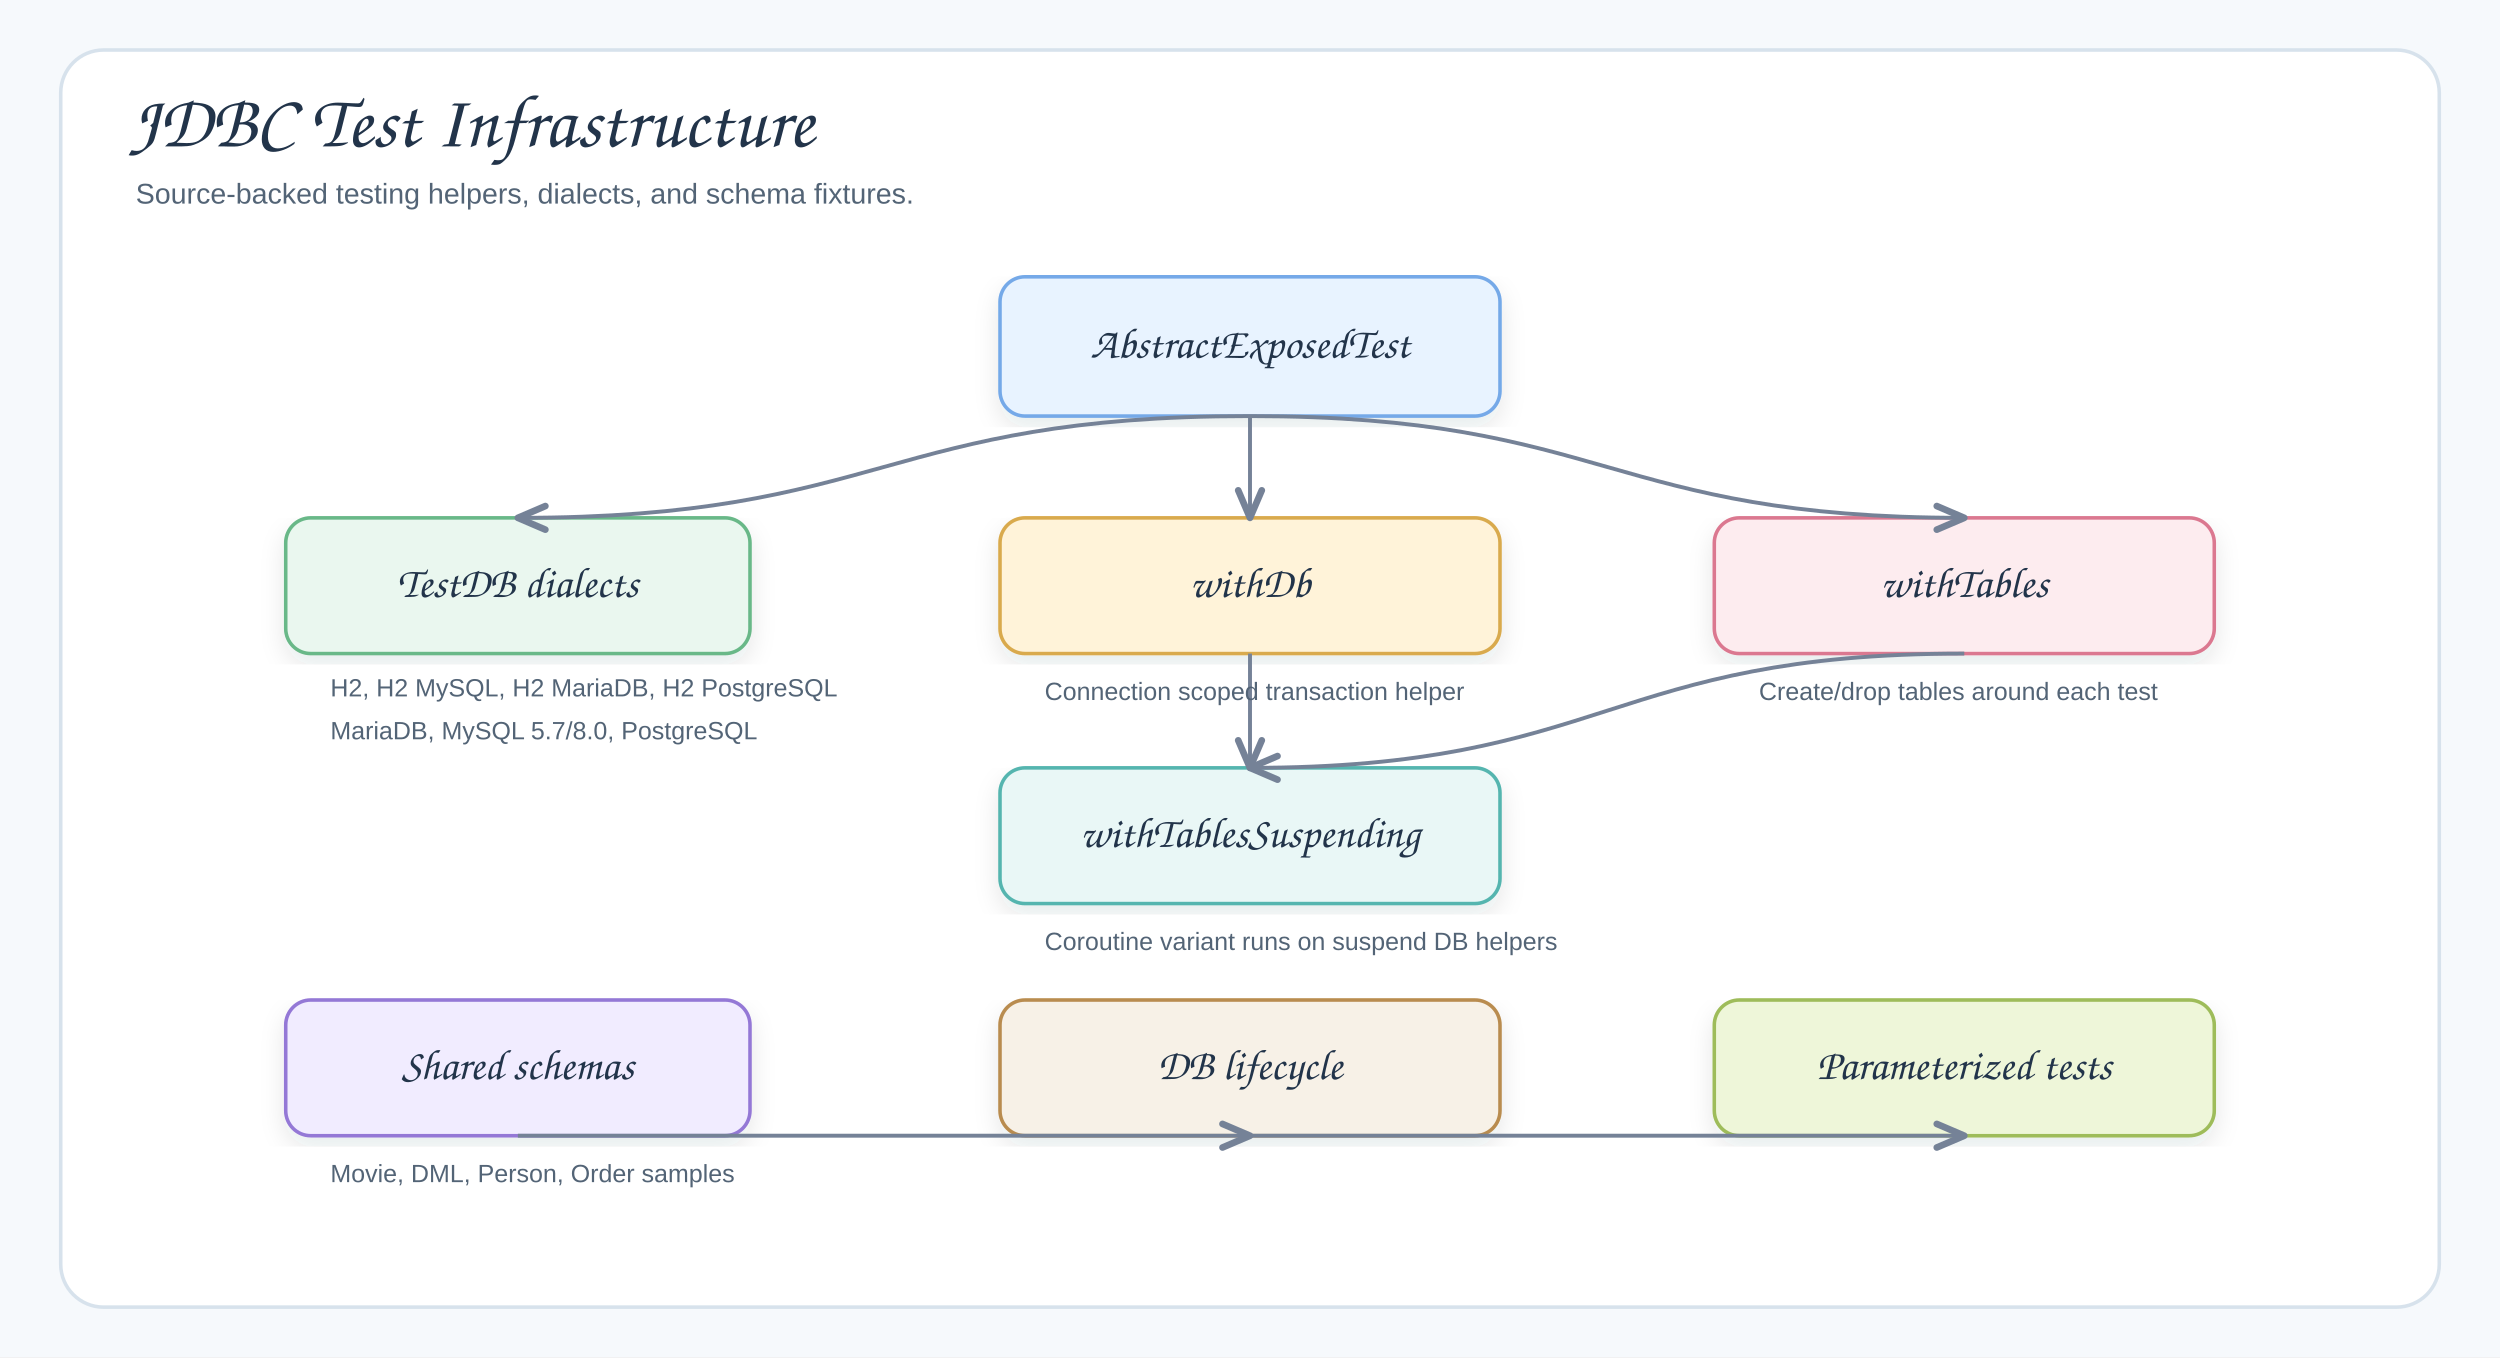
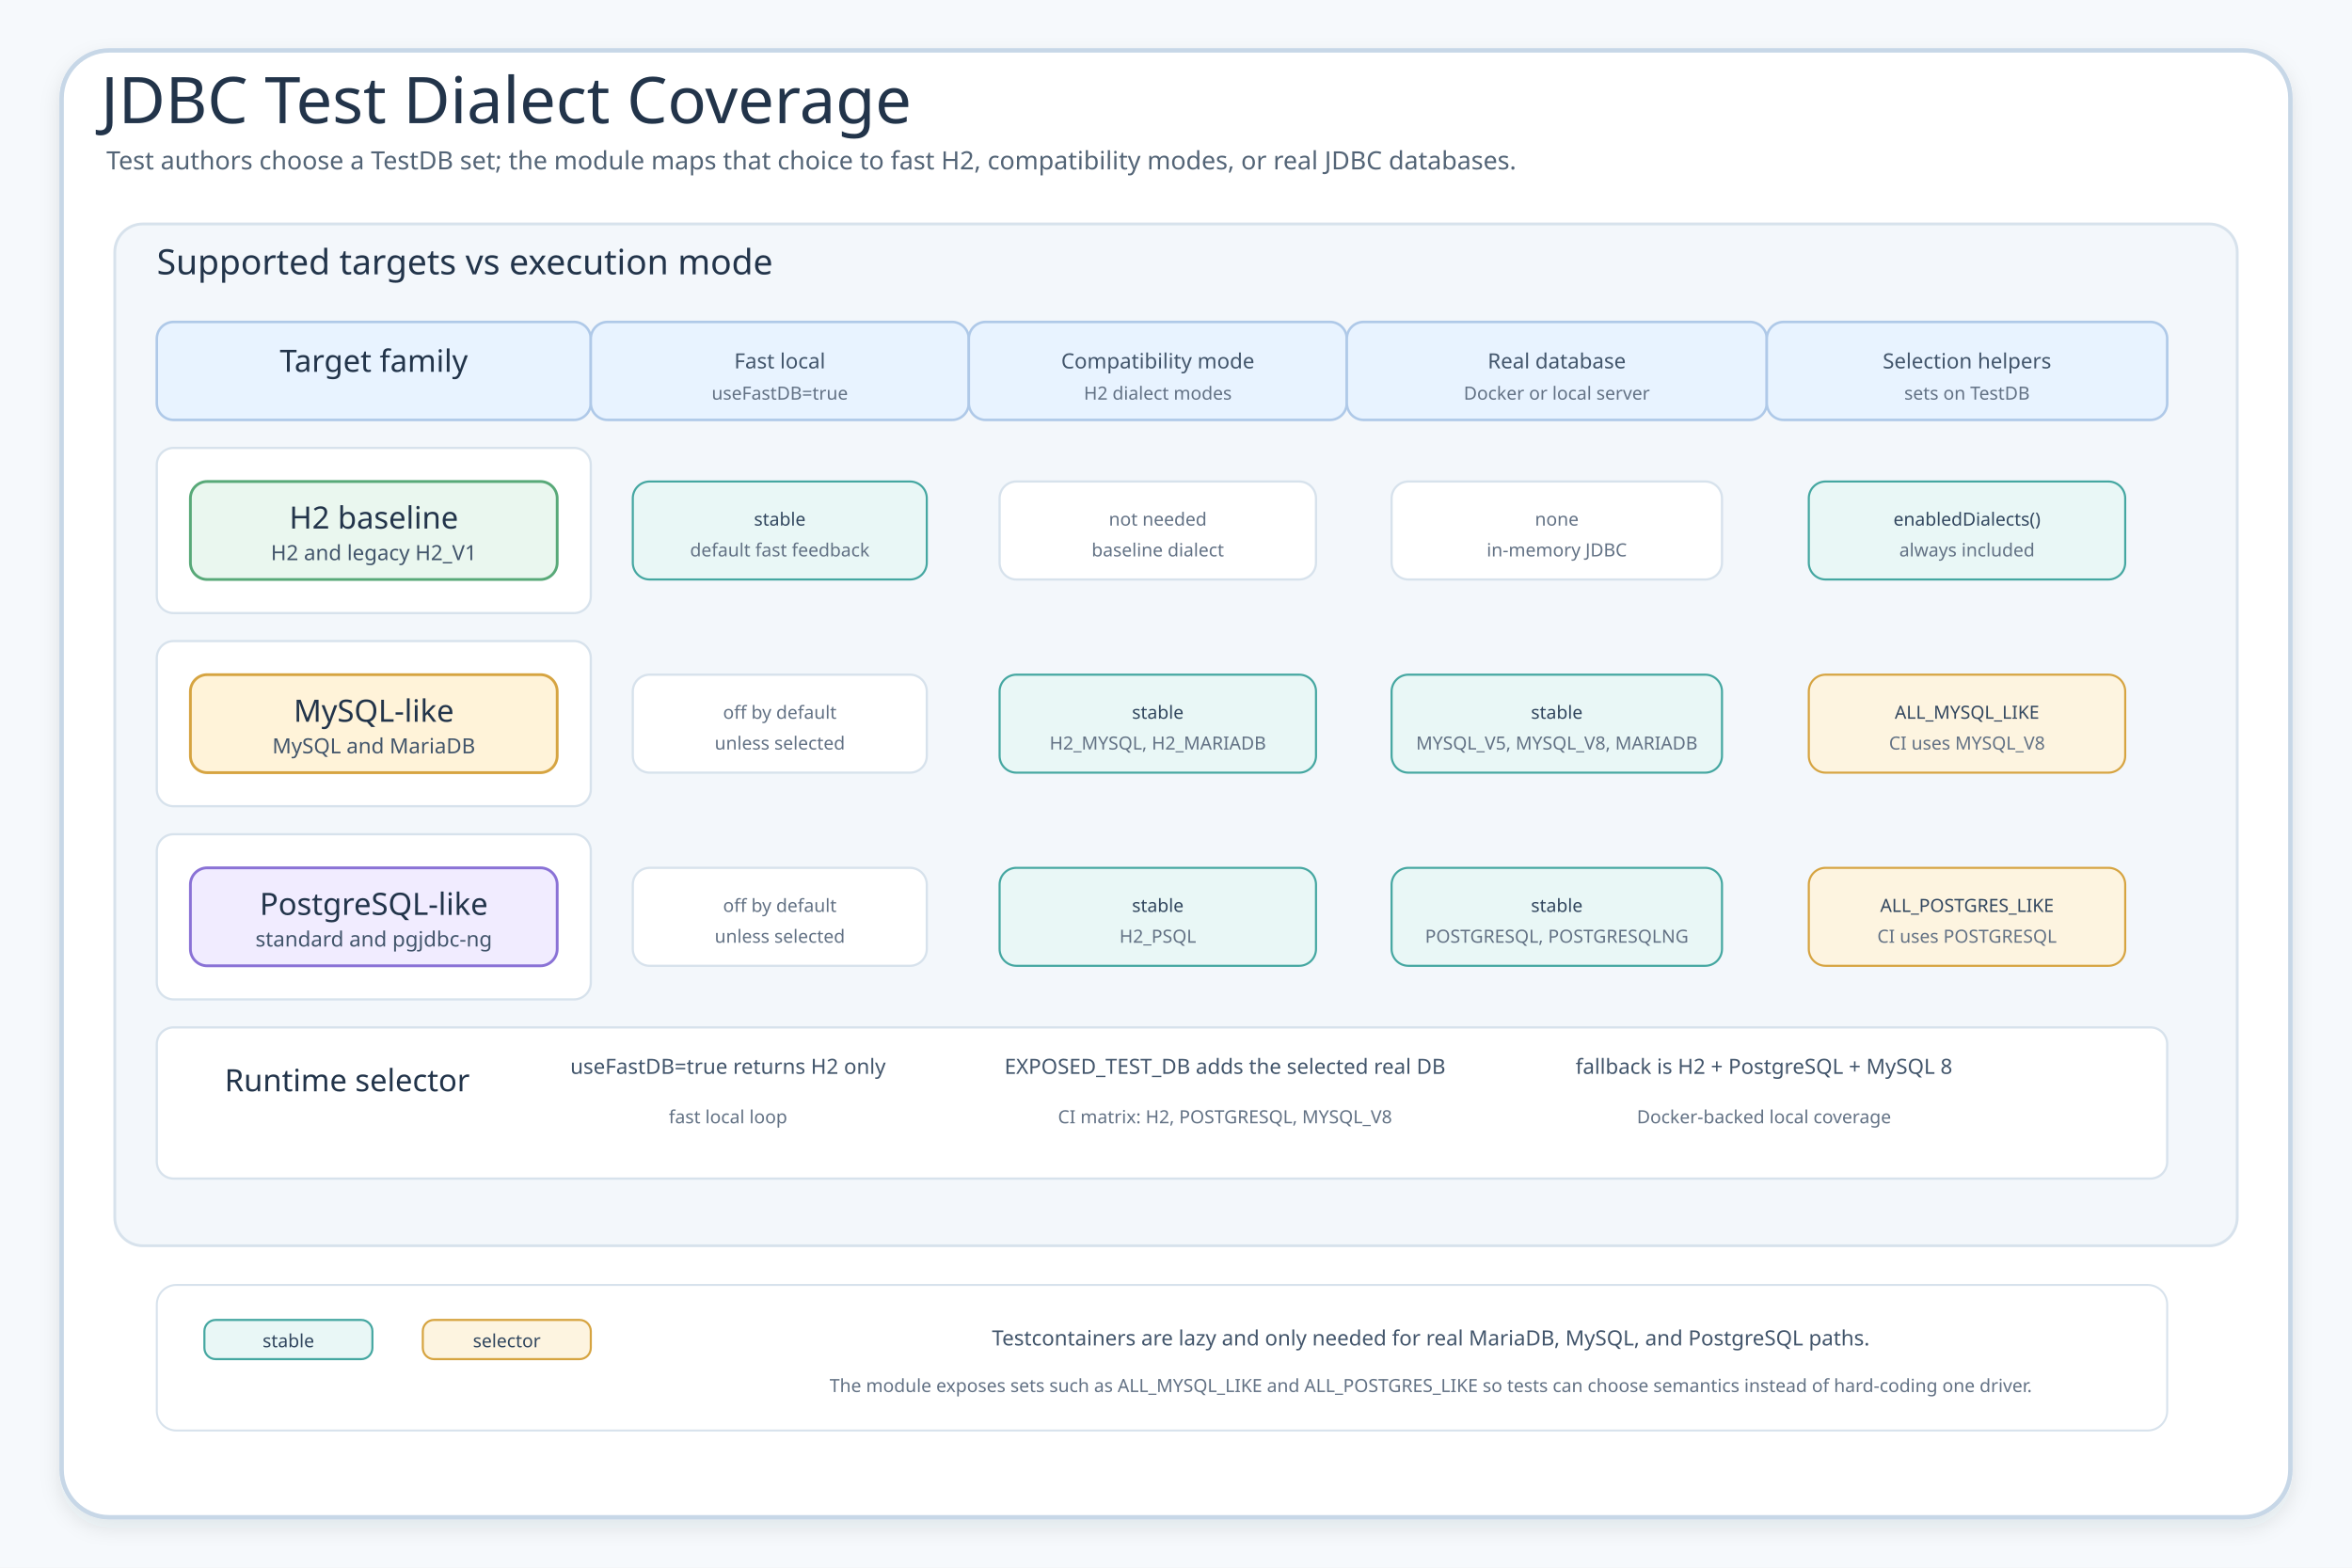
- <svg xmlns="http://www.w3.org/2000/svg" width="1400" height="760" viewBox="0 0 1400 760" role="img" aria-label="JDBC Test Infrastructure">
+ <svg xmlns="http://www.w3.org/2000/svg" width="1680" height="1120" viewBox="0 0 1680 1120" role="img" aria-labelledby="title desc">
  <defs>
    <filter id="shadow" x="-8%" y="-8%" width="116%" height="116%">
      <feDropShadow dx="0" dy="6" stdDeviation="7" flood-color="#203040" flood-opacity="0.10" />
    </filter>
-     <marker id="arrow" markerWidth="9" markerHeight="8" refX="8" refY="4" orient="auto" markerUnits="strokeWidth">
-       <path d="M 1 1 L 8 4 L 1 7" fill="none" stroke="#758297" stroke-width="1.7" stroke-linecap="round" stroke-linejoin="round" />
-     </marker>
    <style>
- .canvas{fill:#F6F9FC}.frame{fill:#fff;stroke:#D7E2EC;stroke-width:2}.title{font-family:"Architects Daughter","Comic Sans MS","Comic Sans",cursive;font-size:42px;fill:#22344A;font-weight:400}.subtitle{font-family:"Comic Sans MS","Comic Sans","Comic Neue",Arial,sans-serif;font-size:16px;fill:#536476;font-weight:400}.label{font-family:"Architects Daughter","Comic Sans MS","Comic Sans",cursive;font-size:24px;fill:#22344A;font-weight:400}.small{font-family:"Comic Sans MS","Comic Sans","Comic Neue",Arial,sans-serif;font-size:14px;fill:#536476;font-weight:400}.tiny{font-family:"Comic Sans MS","Comic Sans","Comic Neue",Arial,sans-serif;font-size:12px;fill:#536476;font-weight:400}.mono{font-family:"Comic Sans MS","Comic Sans","Comic Neue",Arial,sans-serif;font-size:13px;fill:#22344A;font-weight:400}.card{filter:url(#shadow);stroke-width:2}.line{stroke:#758297;stroke-width:2.2;fill:none;marker-end:url(#arrow)}.soft{stroke:#AAB6C5;stroke-width:1.8;fill:none;marker-end:url(#arrow)}.axis{stroke:#B8C4D3;stroke-width:1.3}.barText{font-family:"Comic Sans MS","Comic Sans","Comic Neue",Arial,sans-serif;font-size:13px;fill:#22344A;font-weight:400}</style>
+       .canvas{fill:#F6F9FC}
+       .frame{fill:#FFFFFF;stroke:#C7D7E7;stroke-width:3.2;filter:url(#shadow)}
+       .panel{fill:#F3F7FB;stroke:#D7E2EC;stroke-width:2}
+       .cell{fill:#FFFFFF;stroke:#D7E2EC;stroke-width:1.6}
+       .head{fill:#E8F3FF;stroke:#AFC9E8;stroke-width:1.8}
+       .h2{fill:#EAF7EF;stroke:#58A978;stroke-width:2}
+       .mysql{fill:#FFF3D9;stroke:#D6A441;stroke-width:2}
+       .pg{fill:#F1ECFF;stroke:#8A72D6;stroke-width:2}
+       .note{fill:#FFFFFF;stroke:#D7E2EC;stroke-width:1.4}
+       .stable{fill:#E9F7F6;stroke:#45A7A1;stroke-width:1.5}
+       .planned{fill:#FDF4E0;stroke:#D6A441;stroke-width:1.5}
+       .limited{fill:#FDECEF;stroke:#DC6B82;stroke-width:1.5}
+       .title{font-family:"Architects Daughter";font-size:46px;fill:#22344A;font-weight:400}
+       .subtitle{font-family:"Comic Mono";font-size:18px;fill:#536476;font-weight:400}
+       .section-title{font-family:"Architects Daughter";font-size:25px;fill:#22344A;font-weight:400}
+       .label{font-family:"Architects Daughter";font-size:22px;fill:#22344A;font-weight:400}
+       .detail{font-family:"Comic Mono";font-size:15px;fill:#42556B;font-weight:400}
+       .small{font-family:"Comic Mono";font-size:13px;fill:#627184;font-weight:400}
+       .badge-text{font-family:"Comic Mono";font-size:13px;fill:#31465E;font-weight:400}
+     </style>
  </defs>
-   <rect class="canvas" width="1400" height="760" />
-   <rect class="frame" x="34" y="28" width="1332" height="704" rx="24" />
-   <text class="title" x="72" y="82">JDBC Test Infrastructure</text>
-   <text class="subtitle" x="76" y="114">Source-backed testing helpers, dialects, and schema fixtures.</text>
-   <rect class="card" x="560" y="155" width="280" height="78" rx="14" fill="#E8F3FF" stroke="#75A9E8" />
-   <text class="label" x="700" y="194" text-anchor="middle" dominant-baseline="middle">AbstractExposedTest</text>
-   <rect class="card" x="160" y="290" width="260" height="76" rx="14" fill="#EAF7EF" stroke="#69B888" />
-   <text class="label" x="290" y="328" text-anchor="middle" dominant-baseline="middle">TestDB dialects</text>
-   <rect class="card" x="560" y="290" width="280" height="76" rx="14" fill="#FFF3D9" stroke="#D9AA4D" />
-   <text class="label" x="700" y="328" text-anchor="middle" dominant-baseline="middle">withDb</text>
-   <rect class="card" x="960" y="290" width="280" height="76" rx="14" fill="#FDECEF" stroke="#DB7890" />
-   <text class="label" x="1100" y="328" text-anchor="middle" dominant-baseline="middle">withTables</text>
-   <rect class="card" x="560" y="430" width="280" height="76" rx="14" fill="#E9F7F6" stroke="#55B5AF" />
-   <text class="label" x="700" y="468" text-anchor="middle" dominant-baseline="middle">withTablesSuspending</text>
-   <rect class="card" x="160" y="560" width="260" height="76" rx="14" fill="#F1ECFF" stroke="#9478D6" />
-   <text class="label" x="290" y="598" text-anchor="middle" dominant-baseline="middle">Shared schemas</text>
-   <rect class="card" x="560" y="560" width="280" height="76" rx="14" fill="#F7F1E7" stroke="#B98C50" />
-   <text class="label" x="700" y="598" text-anchor="middle" dominant-baseline="middle">DB lifecycle</text>
-   <rect class="card" x="960" y="560" width="280" height="76" rx="14" fill="#EEF6D9" stroke="#9EBC5A" />
-   <text class="label" x="1100" y="598" text-anchor="middle" dominant-baseline="middle">Parameterized tests</text>
-   <path class="line" d="M700 233 C495 233 495 290 290 290" />
-   <path class="line" d="M700 233 C700 233 700 290 700 290" />
-   <path class="line" d="M700 233 C900 233 900 290 1100 290" />
-   <path class="line" d="M700 366 C700 366 700 430 700 430" />
-   <path class="line" d="M1100 366 C900 366 900 430 700 430" />
-   <path class="line" d="M290 636 C495 636 495 636 700 636" />
-   <path class="line" d="M700 636 C900 636 900 636 1100 636" />
-   <text class="small" x="185" y="390">H2, H2 MySQL, H2 MariaDB, H2 PostgreSQL</text>
-   <text class="small" x="185" y="414">MariaDB, MySQL 5.7/8.0, PostgreSQL</text>
-   <text class="small" x="585" y="392">Connection scoped transaction helper</text>
-   <text class="small" x="985" y="392">Create/drop tables around each test</text>
-   <text class="small" x="585" y="532">Coroutine variant runs on suspend DB helpers</text>
-   <text class="small" x="185" y="662">Movie, DML, Person, Order samples</text>
+   <rect class="canvas" width="1680" height="1120" />
+   <rect class="frame" x="44" y="36" width="1592" height="1048" rx="34" />
+   <text class="title" x="72" y="88">JDBC Test Dialect Coverage</text>
+   <text class="subtitle" x="76" y="121">Test authors choose a TestDB set; the module maps that choice to fast H2, compatibility modes, or real JDBC databases.</text>
+   <rect class="panel" x="82" y="160" width="1516" height="730" rx="20" />
+   <text class="section-title" x="112" y="196">Supported targets vs execution mode</text>
+   <rect class="head" x="112" y="230" width="310" height="70" rx="12" />
+   <rect class="head" x="422" y="230" width="270" height="70" rx="12" />
+   <rect class="head" x="692" y="230" width="270" height="70" rx="12" />
+   <rect class="head" x="962" y="230" width="300" height="70" rx="12" />
+   <rect class="head" x="1262" y="230" width="286" height="70" rx="12" />
+   <text class="label" x="267" y="258" text-anchor="middle" dominant-baseline="middle">Target family</text>
+   <text class="detail" x="557" y="258" text-anchor="middle" dominant-baseline="middle">Fast local</text>
+   <text class="detail" x="827" y="258" text-anchor="middle" dominant-baseline="middle">Compatibility mode</text>
+   <text class="detail" x="1112" y="258" text-anchor="middle" dominant-baseline="middle">Real database</text>
+   <text class="detail" x="1405" y="258" text-anchor="middle" dominant-baseline="middle">Selection helpers</text>
+   <text class="small" x="557" y="281" text-anchor="middle" dominant-baseline="middle">useFastDB=true</text>
+   <text class="small" x="827" y="281" text-anchor="middle" dominant-baseline="middle">H2 dialect modes</text>
+   <text class="small" x="1112" y="281" text-anchor="middle" dominant-baseline="middle">Docker or local server</text>
+   <text class="small" x="1405" y="281" text-anchor="middle" dominant-baseline="middle">sets on TestDB</text>
+   <g id="row-h2">
+     <rect class="cell" x="112" y="320" width="310" height="118" rx="12" />
+     <rect class="h2" x="136" y="344" width="262" height="70" rx="12" />
+     <text class="label" x="267" y="370" text-anchor="middle" dominant-baseline="middle">H2 baseline</text>
+     <text class="detail" x="267" y="395" text-anchor="middle" dominant-baseline="middle">H2 and legacy H2_V1</text>
+     <rect class="stable" x="452" y="344" width="210" height="70" rx="12" />
+     <text class="badge-text" x="557" y="371" text-anchor="middle" dominant-baseline="middle">stable</text>
+     <text class="small" x="557" y="393" text-anchor="middle" dominant-baseline="middle">default fast feedback</text>
+     <rect class="cell" x="714" y="344" width="226" height="70" rx="12" />
+     <text class="small" x="827" y="371" text-anchor="middle" dominant-baseline="middle">not needed</text>
+     <text class="small" x="827" y="393" text-anchor="middle" dominant-baseline="middle">baseline dialect</text>
+     <rect class="cell" x="994" y="344" width="236" height="70" rx="12" />
+     <text class="small" x="1112" y="371" text-anchor="middle" dominant-baseline="middle">none</text>
+     <text class="small" x="1112" y="393" text-anchor="middle" dominant-baseline="middle">in-memory JDBC</text>
+     <rect class="stable" x="1292" y="344" width="226" height="70" rx="12" />
+     <text class="badge-text" x="1405" y="371" text-anchor="middle" dominant-baseline="middle">enabledDialects()</text>
+     <text class="small" x="1405" y="393" text-anchor="middle" dominant-baseline="middle">always included</text>
+   </g>
+   <g id="row-mysql">
+     <rect class="cell" x="112" y="458" width="310" height="118" rx="12" />
+     <rect class="mysql" x="136" y="482" width="262" height="70" rx="12" />
+     <text class="label" x="267" y="508" text-anchor="middle" dominant-baseline="middle">MySQL-like</text>
+     <text class="detail" x="267" y="533" text-anchor="middle" dominant-baseline="middle">MySQL and MariaDB</text>
+     <rect class="cell" x="452" y="482" width="210" height="70" rx="12" />
+     <text class="small" x="557" y="509" text-anchor="middle" dominant-baseline="middle">off by default</text>
+     <text class="small" x="557" y="531" text-anchor="middle" dominant-baseline="middle">unless selected</text>
+     <rect class="stable" x="714" y="482" width="226" height="70" rx="12" />
+     <text class="badge-text" x="827" y="509" text-anchor="middle" dominant-baseline="middle">stable</text>
+     <text class="small" x="827" y="531" text-anchor="middle" dominant-baseline="middle">H2_MYSQL, H2_MARIADB</text>
+     <rect class="stable" x="994" y="482" width="236" height="70" rx="12" />
+     <text class="badge-text" x="1112" y="509" text-anchor="middle" dominant-baseline="middle">stable</text>
+     <text class="small" x="1112" y="531" text-anchor="middle" dominant-baseline="middle">MYSQL_V5, MYSQL_V8, MARIADB</text>
+     <rect class="planned" x="1292" y="482" width="226" height="70" rx="12" />
+     <text class="badge-text" x="1405" y="509" text-anchor="middle" dominant-baseline="middle">ALL_MYSQL_LIKE</text>
+     <text class="small" x="1405" y="531" text-anchor="middle" dominant-baseline="middle">CI uses MYSQL_V8</text>
+   </g>
+   <g id="row-pg">
+     <rect class="cell" x="112" y="596" width="310" height="118" rx="12" />
+     <rect class="pg" x="136" y="620" width="262" height="70" rx="12" />
+     <text class="label" x="267" y="646" text-anchor="middle" dominant-baseline="middle">PostgreSQL-like</text>
+     <text class="detail" x="267" y="671" text-anchor="middle" dominant-baseline="middle">standard and pgjdbc-ng</text>
+     <rect class="cell" x="452" y="620" width="210" height="70" rx="12" />
+     <text class="small" x="557" y="647" text-anchor="middle" dominant-baseline="middle">off by default</text>
+     <text class="small" x="557" y="669" text-anchor="middle" dominant-baseline="middle">unless selected</text>
+     <rect class="stable" x="714" y="620" width="226" height="70" rx="12" />
+     <text class="badge-text" x="827" y="647" text-anchor="middle" dominant-baseline="middle">stable</text>
+     <text class="small" x="827" y="669" text-anchor="middle" dominant-baseline="middle">H2_PSQL</text>
+     <rect class="stable" x="994" y="620" width="236" height="70" rx="12" />
+     <text class="badge-text" x="1112" y="647" text-anchor="middle" dominant-baseline="middle">stable</text>
+     <text class="small" x="1112" y="669" text-anchor="middle" dominant-baseline="middle">POSTGRESQL, POSTGRESQLNG</text>
+     <rect class="planned" x="1292" y="620" width="226" height="70" rx="12" />
+     <text class="badge-text" x="1405" y="647" text-anchor="middle" dominant-baseline="middle">ALL_POSTGRES_LIKE</text>
+     <text class="small" x="1405" y="669" text-anchor="middle" dominant-baseline="middle">CI uses POSTGRESQL</text>
+   </g>
+   <g id="row-runtime">
+     <rect class="cell" x="112" y="734" width="1436" height="108" rx="12" />
+     <text class="label" x="248" y="772" text-anchor="middle" dominant-baseline="middle">Runtime selector</text>
+     <text class="detail" x="520" y="762" text-anchor="middle" dominant-baseline="middle">useFastDB=true returns H2 only</text>
+     <text class="detail" x="875" y="762" text-anchor="middle" dominant-baseline="middle">EXPOSED_TEST_DB adds the selected real DB</text>
+     <text class="detail" x="1260" y="762" text-anchor="middle" dominant-baseline="middle">fallback is H2 + PostgreSQL + MySQL 8</text>
+     <text class="small" x="520" y="798" text-anchor="middle" dominant-baseline="middle">fast local loop</text>
+     <text class="small" x="875" y="798" text-anchor="middle" dominant-baseline="middle">CI matrix: H2, POSTGRESQL, MYSQL_V8</text>
+     <text class="small" x="1260" y="798" text-anchor="middle" dominant-baseline="middle">Docker-backed local coverage</text>
+   </g>
+   <g id="legend" transform="translate(112,918)">
+     <rect class="note" x="0" y="0" width="1436" height="104" rx="14" />
+     <rect class="stable" x="34" y="25" width="120" height="28" rx="8" />
+     <text class="badge-text" x="94" y="40" text-anchor="middle" dominant-baseline="middle">stable</text>
+     <rect class="planned" x="190" y="25" width="120" height="28" rx="8" />
+     <text class="badge-text" x="250" y="40" text-anchor="middle" dominant-baseline="middle">selector</text>
+     <text class="detail" x="910" y="38" text-anchor="middle" dominant-baseline="middle">Testcontainers are lazy and only needed for real MariaDB, MySQL, and PostgreSQL paths.</text>
+     <text class="small" x="910" y="72" text-anchor="middle" dominant-baseline="middle">The module exposes sets such as ALL_MYSQL_LIKE and ALL_POSTGRES_LIKE so tests can choose semantics instead of hard-coding one driver.</text>
+   </g>
</svg>
